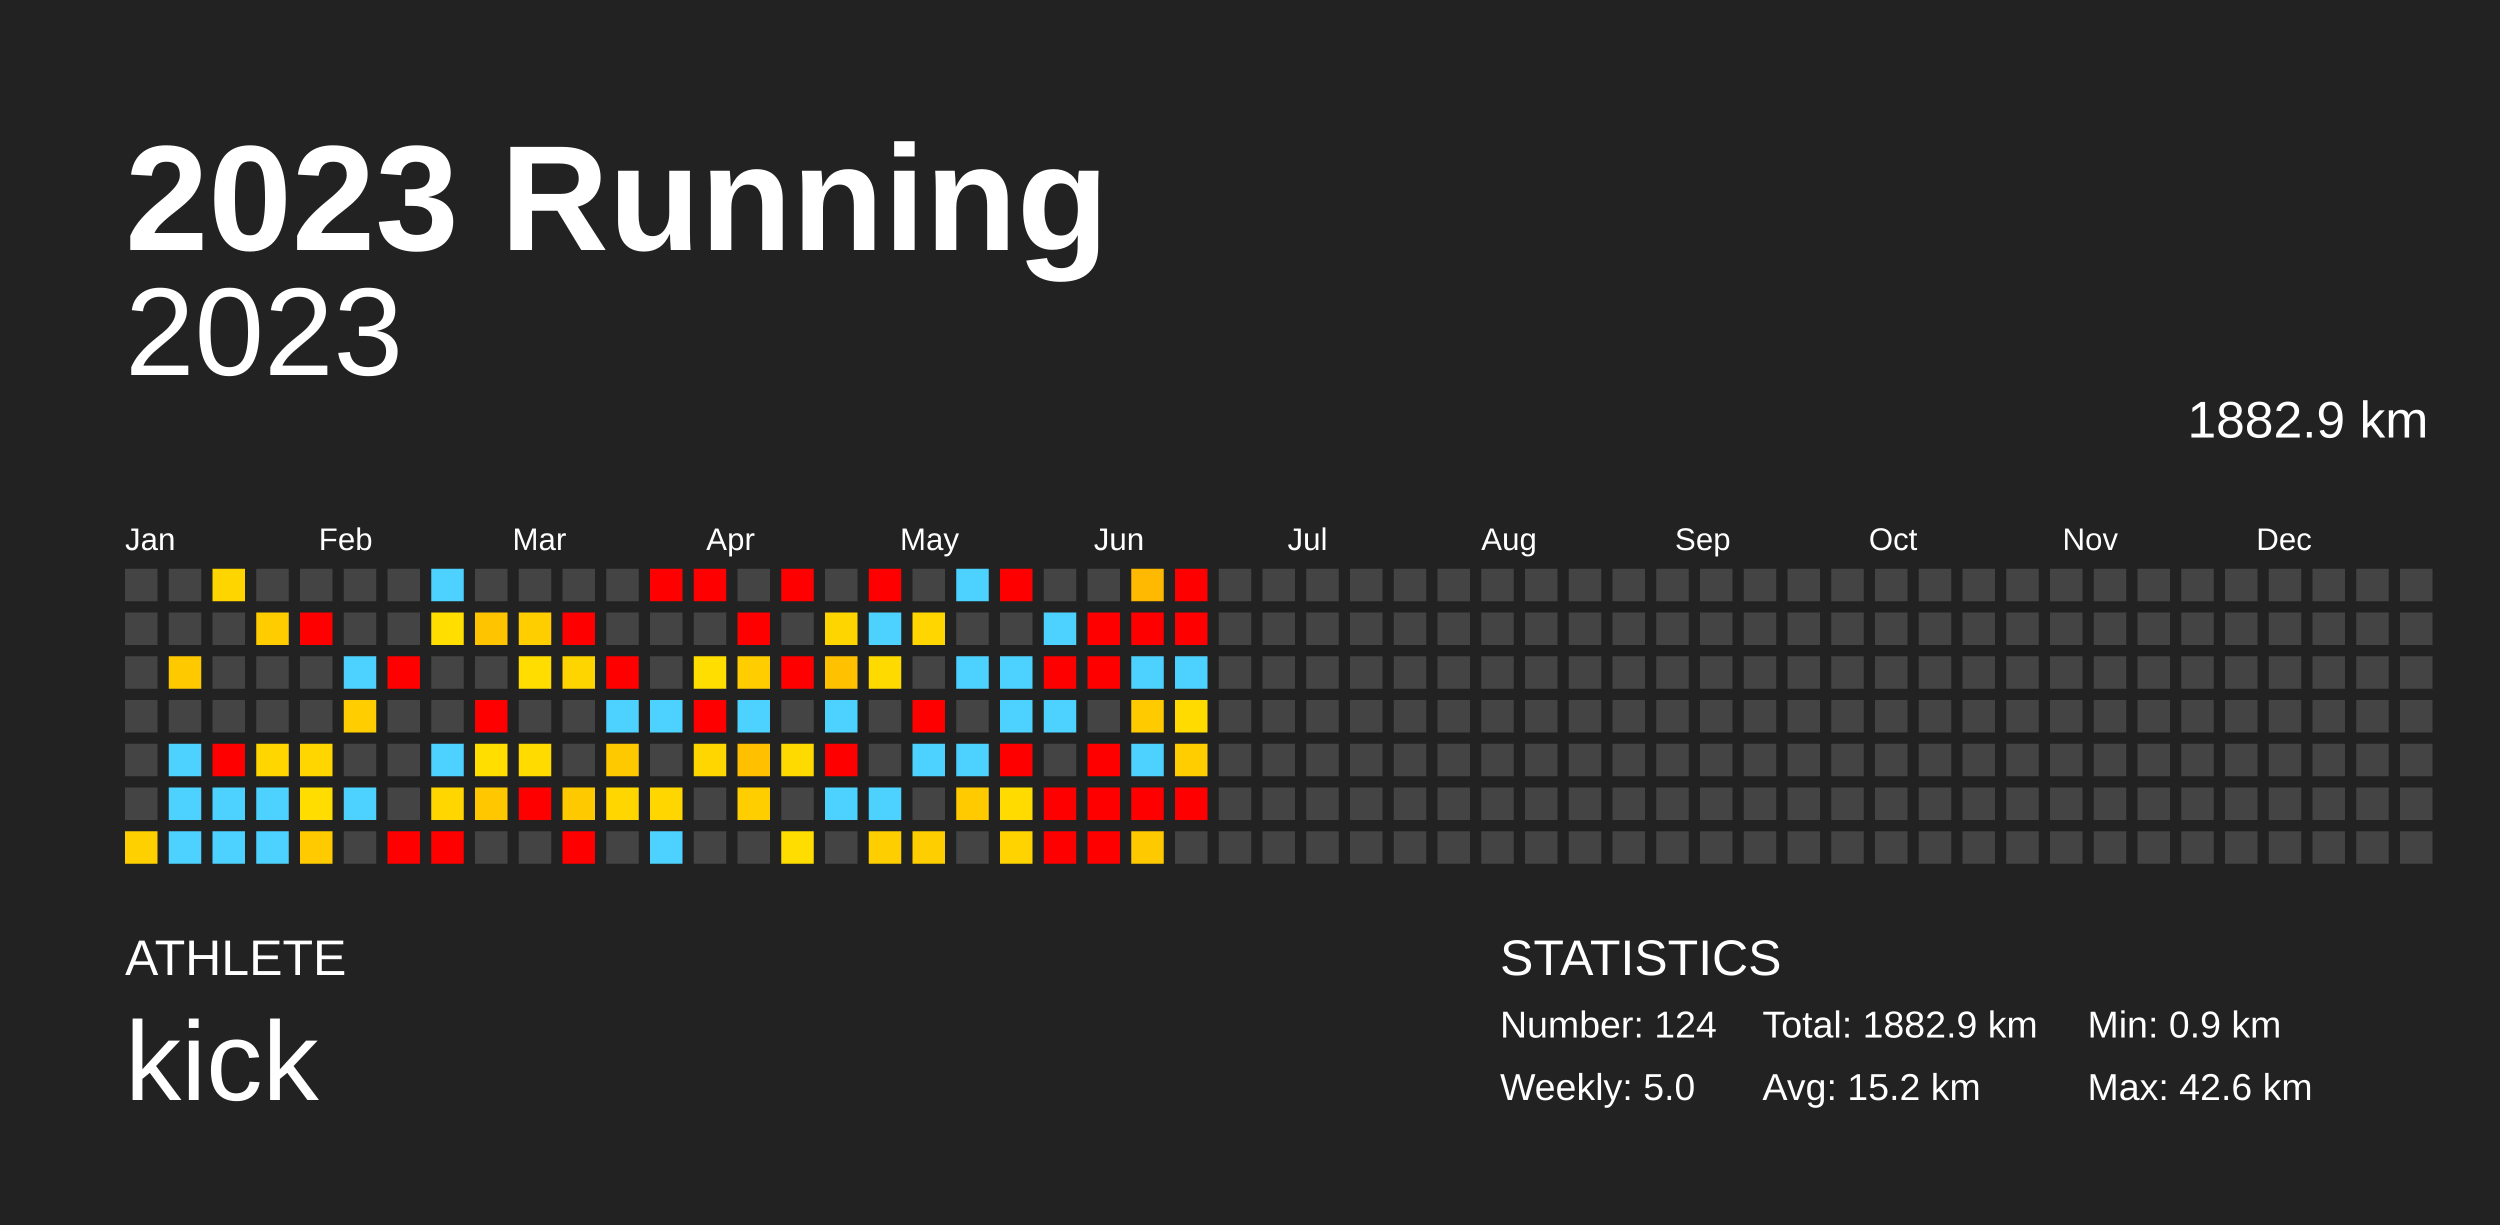
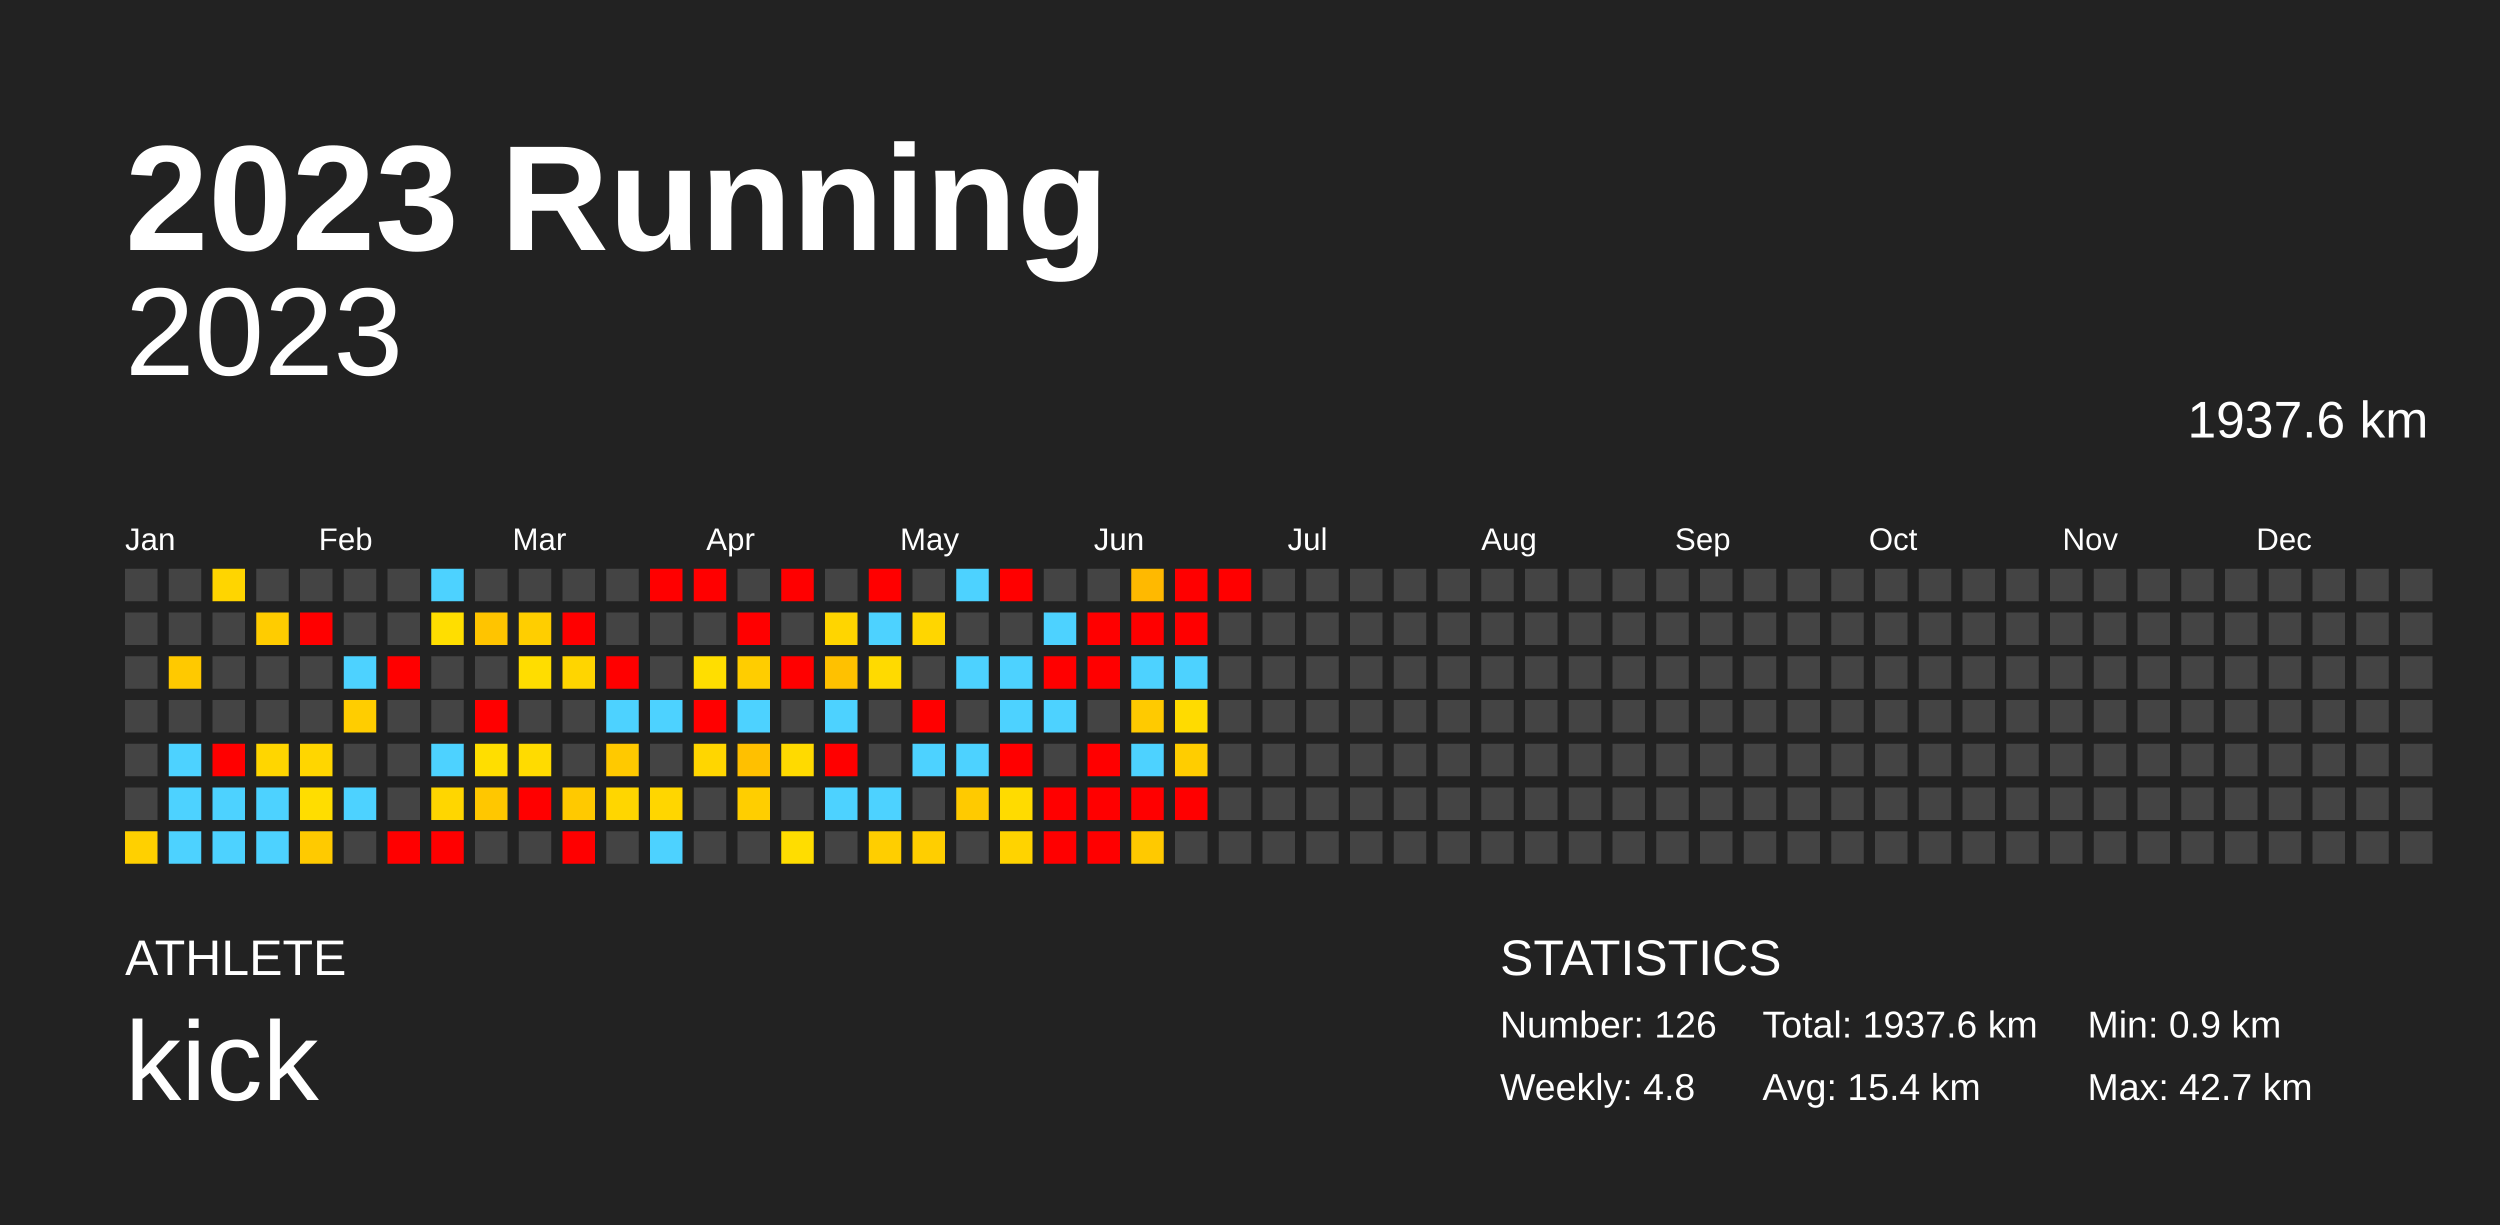
<svg xmlns="http://www.w3.org/2000/svg" baseProfile="full" height="98mm" version="1.1" viewBox="0,0,200,98" width="200mm">
  <defs />
  <rect fill="#222222" height="98" width="200" x="0" y="0" />
  <text fill="#FFFFFF" style="font-size:12px; font-family:Arial; font-weight:bold;" x="10" y="20">2023 Running</text>
  <text fill="#FFFFFF" style="font-size:4px; font-family:Arial" x="10" y="78">ATHLETE</text>
  <text fill="#FFFFFF" style="font-size:9px; font-family:Arial" x="10" y="88">kick</text>
  <text fill="#FFFFFF" style="font-size:4px; font-family:Arial" x="120" y="78">STATISTICS</text>
-   <text fill="#FFFFFF" style="font-size:3px; font-family:Arial" x="120" y="83">Number: 124</text>
-   <text fill="#FFFFFF" style="font-size:3px; font-family:Arial" x="120" y="88">Weekly: 5.0</text>
-   <text fill="#FFFFFF" style="font-size:3px; font-family:Arial" x="141" y="83">Total: 1882.9 km</text>
-   <text fill="#FFFFFF" style="font-size:3px; font-family:Arial" x="141" y="88">Avg: 15.2 km</text>
+   <text fill="#FFFFFF" style="font-size:3px; font-family:Arial" x="120" y="83">Number: 126</text>
+   <text fill="#FFFFFF" style="font-size:3px; font-family:Arial" x="120" y="88">Weekly: 4.8</text>
+   <text fill="#FFFFFF" style="font-size:3px; font-family:Arial" x="141" y="83">Total: 1937.6 km</text>
+   <text fill="#FFFFFF" style="font-size:3px; font-family:Arial" x="141" y="88">Avg: 15.4 km</text>
  <text fill="#FFFFFF" style="font-size:3px; font-family:Arial" x="167" y="83">Min: 0.9 km</text>
-   <text fill="#FFFFFF" style="font-size:3px; font-family:Arial" x="167" y="88">Max: 42.6 km</text>
+   <text fill="#FFFFFF" style="font-size:3px; font-family:Arial" x="167" y="88">Max: 42.7 km</text>
  <text alignment-baseline="hanging" fill="#FFFFFF" style="font-size:10.0px; font-family:Arial;" x="10" y="30">2023</text>
-   <text alignment-baseline="hanging" fill="#FFFFFF" style="font-size:4.125px; font-family:Arial;" x="175" y="35">1882.9 km</text>
+   <text alignment-baseline="hanging" fill="#FFFFFF" style="font-size:4.125px; font-family:Arial;" x="175" y="35">1937.6 km</text>
  <text fill="#FFFFFF" style="font-size:2.5px; font-family:Arial" x="10.0" y="44">Jan</text>
  <text fill="#FFFFFF" style="font-size:2.5px; font-family:Arial" x="25.5" y="44">Feb</text>
  <text fill="#FFFFFF" style="font-size:2.5px; font-family:Arial" x="41.0" y="44">Mar</text>
  <text fill="#FFFFFF" style="font-size:2.5px; font-family:Arial" x="56.5" y="44">Apr</text>
  <text fill="#FFFFFF" style="font-size:2.5px; font-family:Arial" x="72.0" y="44">May</text>
  <text fill="#FFFFFF" style="font-size:2.5px; font-family:Arial" x="87.5" y="44">Jun</text>
  <text fill="#FFFFFF" style="font-size:2.5px; font-family:Arial" x="103.0" y="44">Jul</text>
  <text fill="#FFFFFF" style="font-size:2.5px; font-family:Arial" x="118.5" y="44">Aug</text>
  <text fill="#FFFFFF" style="font-size:2.5px; font-family:Arial" x="134.0" y="44">Sep</text>
  <text fill="#FFFFFF" style="font-size:2.5px; font-family:Arial" x="149.5" y="44">Oct</text>
  <text fill="#FFFFFF" style="font-size:2.5px; font-family:Arial" x="165.0" y="44">Nov</text>
  <text fill="#FFFFFF" style="font-size:2.5px; font-family:Arial" x="180.5" y="44">Dec</text>
  <rect fill="#444444" height="2.6" width="2.6" x="10.0" y="45.5" />
  <rect fill="#444444" height="2.6" width="2.6" x="10.0" y="49.0" />
  <rect fill="#444444" height="2.6" width="2.6" x="10.0" y="52.5" />
  <rect fill="#444444" height="2.6" width="2.6" x="10.0" y="56.0" />
  <rect fill="#444444" height="2.6" width="2.6" x="10.0" y="59.5" />
  <rect fill="#444444" height="2.6" width="2.6" x="10.0" y="63.0" />
  <rect fill="#ffd000" height="2.6" width="2.6" x="10.0" y="66.5" />
  <rect fill="#444444" height="2.6" width="2.6" x="13.5" y="45.5" />
  <rect fill="#444444" height="2.6" width="2.6" x="13.5" y="49.0" />
  <rect fill="#ffc900" height="2.6" width="2.6" x="13.5" y="52.5" />
  <rect fill="#444444" height="2.6" width="2.6" x="13.5" y="56.0" />
  <rect fill="#4dd2ff" height="2.6" width="2.6" x="13.5" y="59.5" />
  <rect fill="#4dd2ff" height="2.6" width="2.6" x="13.5" y="63.0" />
  <rect fill="#4dd2ff" height="2.6" width="2.6" x="13.5" y="66.5" />
  <rect fill="#ffd500" height="2.6" width="2.6" x="17.0" y="45.5" />
  <rect fill="#444444" height="2.6" width="2.6" x="17.0" y="49.0" />
  <rect fill="#444444" height="2.6" width="2.6" x="17.0" y="52.5" />
  <rect fill="#444444" height="2.6" width="2.6" x="17.0" y="56.0" />
  <rect fill="red" height="2.6" width="2.6" x="17.0" y="59.5" />
  <rect fill="#4dd2ff" height="2.6" width="2.6" x="17.0" y="63.0" />
  <rect fill="#4dd2ff" height="2.6" width="2.6" x="17.0" y="66.5" />
  <rect fill="#444444" height="2.6" width="2.6" x="20.5" y="45.5" />
  <rect fill="#ffcc00" height="2.6" width="2.6" x="20.5" y="49.0" />
  <rect fill="#444444" height="2.6" width="2.6" x="20.5" y="52.5" />
  <rect fill="#444444" height="2.6" width="2.6" x="20.5" y="56.0" />
  <rect fill="#ffd600" height="2.6" width="2.6" x="20.5" y="59.5" />
  <rect fill="#4dd2ff" height="2.6" width="2.6" x="20.5" y="63.0" />
  <rect fill="#4dd2ff" height="2.6" width="2.6" x="20.5" y="66.5" />
  <rect fill="#444444" height="2.6" width="2.6" x="24.0" y="45.5" />
  <rect fill="red" height="2.6" width="2.6" x="24.0" y="49.0" />
  <rect fill="#444444" height="2.6" width="2.6" x="24.0" y="52.5" />
  <rect fill="#444444" height="2.6" width="2.6" x="24.0" y="56.0" />
  <rect fill="#ffd600" height="2.6" width="2.6" x="24.0" y="59.5" />
  <rect fill="#ffdd00" height="2.6" width="2.6" x="24.0" y="63.0" />
  <rect fill="#ffca00" height="2.6" width="2.6" x="24.0" y="66.5" />
  <rect fill="#444444" height="2.6" width="2.6" x="27.5" y="45.5" />
  <rect fill="#444444" height="2.6" width="2.6" x="27.5" y="49.0" />
  <rect fill="#4dd2ff" height="2.6" width="2.6" x="27.5" y="52.5" />
  <rect fill="#ffcd00" height="2.6" width="2.6" x="27.5" y="56.0" />
  <rect fill="#444444" height="2.6" width="2.6" x="27.5" y="59.5" />
  <rect fill="#4dd2ff" height="2.6" width="2.6" x="27.5" y="63.0" />
  <rect fill="#444444" height="2.6" width="2.6" x="27.5" y="66.5" />
  <rect fill="#444444" height="2.6" width="2.6" x="31.0" y="45.5" />
  <rect fill="#444444" height="2.6" width="2.6" x="31.0" y="49.0" />
  <rect fill="red" height="2.6" width="2.6" x="31.0" y="52.5" />
  <rect fill="#444444" height="2.6" width="2.6" x="31.0" y="56.0" />
  <rect fill="#444444" height="2.6" width="2.6" x="31.0" y="59.5" />
  <rect fill="#444444" height="2.6" width="2.6" x="31.0" y="63.0" />
  <rect fill="red" height="2.6" width="2.6" x="31.0" y="66.5" />
  <rect fill="#4dd2ff" height="2.6" width="2.6" x="34.5" y="45.5" />
  <rect fill="#ffde00" height="2.6" width="2.6" x="34.5" y="49.0" />
  <rect fill="#444444" height="2.6" width="2.6" x="34.5" y="52.5" />
  <rect fill="#444444" height="2.6" width="2.6" x="34.5" y="56.0" />
  <rect fill="#4dd2ff" height="2.6" width="2.6" x="34.5" y="59.5" />
  <rect fill="#ffd600" height="2.6" width="2.6" x="34.5" y="63.0" />
  <rect fill="red" height="2.6" width="2.6" x="34.5" y="66.5" />
  <rect fill="#444444" height="2.6" width="2.6" x="38.0" y="45.5" />
  <rect fill="#ffc400" height="2.6" width="2.6" x="38.0" y="49.0" />
  <rect fill="#444444" height="2.6" width="2.6" x="38.0" y="52.5" />
  <rect fill="red" height="2.6" width="2.6" x="38.0" y="56.0" />
  <rect fill="#ffde00" height="2.6" width="2.6" x="38.0" y="59.5" />
  <rect fill="#ffc700" height="2.6" width="2.6" x="38.0" y="63.0" />
  <rect fill="#444444" height="2.6" width="2.6" x="38.0" y="66.5" />
  <rect fill="#444444" height="2.6" width="2.6" x="41.5" y="45.5" />
  <rect fill="#ffce00" height="2.6" width="2.6" x="41.5" y="49.0" />
  <rect fill="#ffdd00" height="2.6" width="2.6" x="41.5" y="52.5" />
  <rect fill="#444444" height="2.6" width="2.6" x="41.5" y="56.0" />
  <rect fill="#ffdb00" height="2.6" width="2.6" x="41.5" y="59.5" />
  <rect fill="red" height="2.6" width="2.6" x="41.5" y="63.0" />
  <rect fill="#444444" height="2.6" width="2.6" x="41.5" y="66.5" />
  <rect fill="#444444" height="2.6" width="2.6" x="45.0" y="45.5" />
  <rect fill="red" height="2.6" width="2.6" x="45.0" y="49.0" />
  <rect fill="#ffd500" height="2.6" width="2.6" x="45.0" y="52.5" />
  <rect fill="#444444" height="2.6" width="2.6" x="45.0" y="56.0" />
  <rect fill="#444444" height="2.6" width="2.6" x="45.0" y="59.5" />
  <rect fill="#ffc900" height="2.6" width="2.6" x="45.0" y="63.0" />
  <rect fill="red" height="2.6" width="2.6" x="45.0" y="66.5" />
  <rect fill="#444444" height="2.6" width="2.6" x="48.5" y="45.5" />
  <rect fill="#444444" height="2.6" width="2.6" x="48.5" y="49.0" />
  <rect fill="red" height="2.6" width="2.6" x="48.5" y="52.5" />
  <rect fill="#4dd2ff" height="2.6" width="2.6" x="48.5" y="56.0" />
  <rect fill="#ffc900" height="2.6" width="2.6" x="48.5" y="59.5" />
  <rect fill="#ffd600" height="2.6" width="2.6" x="48.5" y="63.0" />
  <rect fill="#444444" height="2.6" width="2.6" x="48.5" y="66.5" />
  <rect fill="red" height="2.6" width="2.6" x="52.0" y="45.5" />
  <rect fill="#444444" height="2.6" width="2.6" x="52.0" y="49.0" />
  <rect fill="#444444" height="2.6" width="2.6" x="52.0" y="52.5" />
  <rect fill="#4dd2ff" height="2.6" width="2.6" x="52.0" y="56.0" />
  <rect fill="#444444" height="2.6" width="2.6" x="52.0" y="59.5" />
  <rect fill="#ffd600" height="2.6" width="2.6" x="52.0" y="63.0" />
  <rect fill="#4dd2ff" height="2.6" width="2.6" x="52.0" y="66.5" />
  <rect fill="red" height="2.6" width="2.6" x="55.5" y="45.5" />
  <rect fill="#444444" height="2.6" width="2.6" x="55.5" y="49.0" />
  <rect fill="#ffde00" height="2.6" width="2.6" x="55.5" y="52.5" />
  <rect fill="red" height="2.6" width="2.6" x="55.5" y="56.0" />
  <rect fill="#ffd600" height="2.6" width="2.6" x="55.5" y="59.5" />
  <rect fill="#444444" height="2.6" width="2.6" x="55.5" y="63.0" />
  <rect fill="#444444" height="2.6" width="2.6" x="55.5" y="66.5" />
  <rect fill="#444444" height="2.6" width="2.6" x="59.0" y="45.5" />
  <rect fill="red" height="2.6" width="2.6" x="59.0" y="49.0" />
  <rect fill="#ffcd00" height="2.6" width="2.6" x="59.0" y="52.5" />
  <rect fill="#4dd2ff" height="2.6" width="2.6" x="59.0" y="56.0" />
  <rect fill="#ffc000" height="2.6" width="2.6" x="59.0" y="59.5" />
  <rect fill="#ffce00" height="2.6" width="2.6" x="59.0" y="63.0" />
  <rect fill="#444444" height="2.6" width="2.6" x="59.0" y="66.5" />
  <rect fill="red" height="2.6" width="2.6" x="62.5" y="45.5" />
  <rect fill="#444444" height="2.6" width="2.6" x="62.5" y="49.0" />
  <rect fill="red" height="2.6" width="2.6" x="62.5" y="52.5" />
  <rect fill="#444444" height="2.6" width="2.6" x="62.5" y="56.0" />
  <rect fill="#ffda00" height="2.6" width="2.6" x="62.5" y="59.5" />
  <rect fill="#444444" height="2.6" width="2.6" x="62.5" y="63.0" />
  <rect fill="#ffdd00" height="2.6" width="2.6" x="62.5" y="66.5" />
  <rect fill="#444444" height="2.6" width="2.6" x="66.0" y="45.5" />
  <rect fill="#ffd500" height="2.6" width="2.6" x="66.0" y="49.0" />
  <rect fill="#ffc100" height="2.6" width="2.6" x="66.0" y="52.5" />
  <rect fill="#4dd2ff" height="2.6" width="2.6" x="66.0" y="56.0" />
  <rect fill="red" height="2.6" width="2.6" x="66.0" y="59.5" />
  <rect fill="#4dd2ff" height="2.6" width="2.6" x="66.0" y="63.0" />
  <rect fill="#444444" height="2.6" width="2.6" x="66.0" y="66.5" />
  <rect fill="red" height="2.6" width="2.6" x="69.5" y="45.5" />
  <rect fill="#4dd2ff" height="2.6" width="2.6" x="69.5" y="49.0" />
  <rect fill="#ffda00" height="2.6" width="2.6" x="69.5" y="52.5" />
  <rect fill="#444444" height="2.6" width="2.6" x="69.5" y="56.0" />
  <rect fill="#444444" height="2.6" width="2.6" x="69.5" y="59.5" />
  <rect fill="#4dd2ff" height="2.6" width="2.6" x="69.5" y="63.0" />
  <rect fill="#ffce00" height="2.6" width="2.6" x="69.5" y="66.5" />
  <rect fill="#444444" height="2.6" width="2.6" x="73.0" y="45.5" />
  <rect fill="#ffd600" height="2.6" width="2.6" x="73.0" y="49.0" />
  <rect fill="#444444" height="2.6" width="2.6" x="73.0" y="52.5" />
  <rect fill="red" height="2.6" width="2.6" x="73.0" y="56.0" />
  <rect fill="#4dd2ff" height="2.6" width="2.6" x="73.0" y="59.5" />
  <rect fill="#444444" height="2.6" width="2.6" x="73.0" y="63.0" />
  <rect fill="#ffce00" height="2.6" width="2.6" x="73.0" y="66.5" />
  <rect fill="#4dd2ff" height="2.6" width="2.6" x="76.5" y="45.5" />
  <rect fill="#444444" height="2.6" width="2.6" x="76.5" y="49.0" />
  <rect fill="#4dd2ff" height="2.6" width="2.6" x="76.5" y="52.5" />
  <rect fill="#444444" height="2.6" width="2.6" x="76.5" y="56.0" />
  <rect fill="#4dd2ff" height="2.6" width="2.6" x="76.5" y="59.5" />
  <rect fill="#ffca00" height="2.6" width="2.6" x="76.5" y="63.0" />
  <rect fill="#444444" height="2.6" width="2.6" x="76.5" y="66.5" />
  <rect fill="red" height="2.6" width="2.6" x="80.0" y="45.5" />
  <rect fill="#444444" height="2.6" width="2.6" x="80.0" y="49.0" />
  <rect fill="#4dd2ff" height="2.6" width="2.6" x="80.0" y="52.5" />
  <rect fill="#4dd2ff" height="2.6" width="2.6" x="80.0" y="56.0" />
  <rect fill="red" height="2.6" width="2.6" x="80.0" y="59.5" />
  <rect fill="#ffdb00" height="2.6" width="2.6" x="80.0" y="63.0" />
  <rect fill="#ffd300" height="2.6" width="2.6" x="80.0" y="66.5" />
  <rect fill="#444444" height="2.6" width="2.6" x="83.5" y="45.5" />
  <rect fill="#4dd2ff" height="2.6" width="2.6" x="83.5" y="49.0" />
  <rect fill="red" height="2.6" width="2.6" x="83.5" y="52.5" />
  <rect fill="#4dd2ff" height="2.6" width="2.6" x="83.5" y="56.0" />
  <rect fill="#444444" height="2.6" width="2.6" x="83.5" y="59.5" />
  <rect fill="red" height="2.6" width="2.6" x="83.5" y="63.0" />
  <rect fill="red" height="2.6" width="2.6" x="83.5" y="66.5" />
  <rect fill="#444444" height="2.6" width="2.6" x="87.0" y="45.5" />
  <rect fill="red" height="2.6" width="2.6" x="87.0" y="49.0" />
  <rect fill="red" height="2.6" width="2.6" x="87.0" y="52.5" />
  <rect fill="#444444" height="2.6" width="2.6" x="87.0" y="56.0" />
  <rect fill="red" height="2.6" width="2.6" x="87.0" y="59.5" />
  <rect fill="red" height="2.6" width="2.6" x="87.0" y="63.0" />
  <rect fill="red" height="2.6" width="2.6" x="87.0" y="66.5" />
  <rect fill="#ffb900" height="2.6" width="2.6" x="90.5" y="45.5" />
  <rect fill="red" height="2.6" width="2.6" x="90.5" y="49.0" />
  <rect fill="#4dd2ff" height="2.6" width="2.6" x="90.5" y="52.5" />
  <rect fill="#ffca00" height="2.6" width="2.6" x="90.5" y="56.0" />
  <rect fill="#4dd2ff" height="2.6" width="2.6" x="90.5" y="59.5" />
  <rect fill="red" height="2.6" width="2.6" x="90.5" y="63.0" />
  <rect fill="#ffc900" height="2.6" width="2.6" x="90.5" y="66.5" />
  <rect fill="red" height="2.6" width="2.6" x="94.0" y="45.5" />
  <rect fill="red" height="2.6" width="2.6" x="94.0" y="49.0" />
  <rect fill="#4dd2ff" height="2.6" width="2.6" x="94.0" y="52.5" />
  <rect fill="#ffdb00" height="2.6" width="2.6" x="94.0" y="56.0" />
  <rect fill="#ffcd00" height="2.6" width="2.6" x="94.0" y="59.5" />
  <rect fill="red" height="2.6" width="2.6" x="94.0" y="63.0" />
  <rect fill="#444444" height="2.6" width="2.6" x="94.0" y="66.5" />
-   <rect fill="#444444" height="2.6" width="2.6" x="97.5" y="45.5" />
+   <rect fill="red" height="2.6" width="2.6" x="97.5" y="45.5" />
  <rect fill="#444444" height="2.6" width="2.6" x="97.5" y="49.0" />
  <rect fill="#444444" height="2.6" width="2.6" x="97.5" y="52.5" />
  <rect fill="#444444" height="2.6" width="2.6" x="97.5" y="56.0" />
  <rect fill="#444444" height="2.6" width="2.6" x="97.5" y="59.5" />
  <rect fill="#444444" height="2.6" width="2.6" x="97.5" y="63.0" />
  <rect fill="#444444" height="2.6" width="2.6" x="97.5" y="66.5" />
  <rect fill="#444444" height="2.6" width="2.6" x="101.0" y="45.5" />
  <rect fill="#444444" height="2.6" width="2.6" x="101.0" y="49.0" />
  <rect fill="#444444" height="2.6" width="2.6" x="101.0" y="52.5" />
  <rect fill="#444444" height="2.6" width="2.6" x="101.0" y="56.0" />
  <rect fill="#444444" height="2.6" width="2.6" x="101.0" y="59.5" />
  <rect fill="#444444" height="2.6" width="2.6" x="101.0" y="63.0" />
  <rect fill="#444444" height="2.6" width="2.6" x="101.0" y="66.5" />
  <rect fill="#444444" height="2.6" width="2.6" x="104.5" y="45.5" />
  <rect fill="#444444" height="2.6" width="2.6" x="104.5" y="49.0" />
  <rect fill="#444444" height="2.6" width="2.6" x="104.5" y="52.5" />
  <rect fill="#444444" height="2.6" width="2.6" x="104.5" y="56.0" />
  <rect fill="#444444" height="2.6" width="2.6" x="104.5" y="59.5" />
  <rect fill="#444444" height="2.6" width="2.6" x="104.5" y="63.0" />
  <rect fill="#444444" height="2.6" width="2.6" x="104.5" y="66.5" />
  <rect fill="#444444" height="2.6" width="2.6" x="108.0" y="45.5" />
  <rect fill="#444444" height="2.6" width="2.6" x="108.0" y="49.0" />
  <rect fill="#444444" height="2.6" width="2.6" x="108.0" y="52.5" />
  <rect fill="#444444" height="2.6" width="2.6" x="108.0" y="56.0" />
  <rect fill="#444444" height="2.6" width="2.6" x="108.0" y="59.5" />
  <rect fill="#444444" height="2.6" width="2.6" x="108.0" y="63.0" />
  <rect fill="#444444" height="2.6" width="2.6" x="108.0" y="66.5" />
  <rect fill="#444444" height="2.6" width="2.6" x="111.5" y="45.5" />
  <rect fill="#444444" height="2.6" width="2.6" x="111.5" y="49.0" />
  <rect fill="#444444" height="2.6" width="2.6" x="111.5" y="52.5" />
  <rect fill="#444444" height="2.6" width="2.6" x="111.5" y="56.0" />
  <rect fill="#444444" height="2.6" width="2.6" x="111.5" y="59.5" />
  <rect fill="#444444" height="2.6" width="2.6" x="111.5" y="63.0" />
  <rect fill="#444444" height="2.6" width="2.6" x="111.5" y="66.5" />
  <rect fill="#444444" height="2.6" width="2.6" x="115.0" y="45.5" />
  <rect fill="#444444" height="2.6" width="2.6" x="115.0" y="49.0" />
  <rect fill="#444444" height="2.6" width="2.6" x="115.0" y="52.5" />
  <rect fill="#444444" height="2.6" width="2.6" x="115.0" y="56.0" />
  <rect fill="#444444" height="2.6" width="2.6" x="115.0" y="59.5" />
  <rect fill="#444444" height="2.6" width="2.6" x="115.0" y="63.0" />
  <rect fill="#444444" height="2.6" width="2.6" x="115.0" y="66.5" />
  <rect fill="#444444" height="2.6" width="2.6" x="118.5" y="45.5" />
  <rect fill="#444444" height="2.6" width="2.6" x="118.5" y="49.0" />
  <rect fill="#444444" height="2.6" width="2.6" x="118.5" y="52.5" />
  <rect fill="#444444" height="2.6" width="2.6" x="118.5" y="56.0" />
  <rect fill="#444444" height="2.6" width="2.6" x="118.5" y="59.5" />
  <rect fill="#444444" height="2.6" width="2.6" x="118.5" y="63.0" />
  <rect fill="#444444" height="2.6" width="2.6" x="118.5" y="66.5" />
  <rect fill="#444444" height="2.6" width="2.6" x="122.0" y="45.5" />
  <rect fill="#444444" height="2.6" width="2.6" x="122.0" y="49.0" />
  <rect fill="#444444" height="2.6" width="2.6" x="122.0" y="52.5" />
  <rect fill="#444444" height="2.6" width="2.6" x="122.0" y="56.0" />
  <rect fill="#444444" height="2.6" width="2.6" x="122.0" y="59.5" />
  <rect fill="#444444" height="2.6" width="2.6" x="122.0" y="63.0" />
  <rect fill="#444444" height="2.6" width="2.6" x="122.0" y="66.5" />
  <rect fill="#444444" height="2.6" width="2.6" x="125.5" y="45.5" />
  <rect fill="#444444" height="2.6" width="2.6" x="125.5" y="49.0" />
  <rect fill="#444444" height="2.6" width="2.6" x="125.5" y="52.5" />
  <rect fill="#444444" height="2.6" width="2.6" x="125.5" y="56.0" />
  <rect fill="#444444" height="2.6" width="2.6" x="125.5" y="59.5" />
  <rect fill="#444444" height="2.6" width="2.6" x="125.5" y="63.0" />
  <rect fill="#444444" height="2.6" width="2.6" x="125.5" y="66.5" />
  <rect fill="#444444" height="2.6" width="2.6" x="129.0" y="45.5" />
  <rect fill="#444444" height="2.6" width="2.6" x="129.0" y="49.0" />
  <rect fill="#444444" height="2.6" width="2.6" x="129.0" y="52.5" />
  <rect fill="#444444" height="2.6" width="2.6" x="129.0" y="56.0" />
  <rect fill="#444444" height="2.6" width="2.6" x="129.0" y="59.5" />
  <rect fill="#444444" height="2.6" width="2.6" x="129.0" y="63.0" />
  <rect fill="#444444" height="2.6" width="2.6" x="129.0" y="66.5" />
  <rect fill="#444444" height="2.6" width="2.6" x="132.5" y="45.5" />
  <rect fill="#444444" height="2.6" width="2.6" x="132.5" y="49.0" />
  <rect fill="#444444" height="2.6" width="2.6" x="132.5" y="52.5" />
  <rect fill="#444444" height="2.6" width="2.6" x="132.5" y="56.0" />
  <rect fill="#444444" height="2.6" width="2.6" x="132.5" y="59.5" />
  <rect fill="#444444" height="2.6" width="2.6" x="132.5" y="63.0" />
  <rect fill="#444444" height="2.6" width="2.6" x="132.5" y="66.5" />
  <rect fill="#444444" height="2.6" width="2.6" x="136.0" y="45.5" />
  <rect fill="#444444" height="2.6" width="2.6" x="136.0" y="49.0" />
  <rect fill="#444444" height="2.6" width="2.6" x="136.0" y="52.5" />
  <rect fill="#444444" height="2.6" width="2.6" x="136.0" y="56.0" />
  <rect fill="#444444" height="2.6" width="2.6" x="136.0" y="59.5" />
  <rect fill="#444444" height="2.6" width="2.6" x="136.0" y="63.0" />
  <rect fill="#444444" height="2.6" width="2.6" x="136.0" y="66.5" />
  <rect fill="#444444" height="2.6" width="2.6" x="139.5" y="45.5" />
  <rect fill="#444444" height="2.6" width="2.6" x="139.5" y="49.0" />
  <rect fill="#444444" height="2.6" width="2.6" x="139.5" y="52.5" />
  <rect fill="#444444" height="2.6" width="2.6" x="139.5" y="56.0" />
  <rect fill="#444444" height="2.6" width="2.6" x="139.5" y="59.5" />
  <rect fill="#444444" height="2.6" width="2.6" x="139.5" y="63.0" />
  <rect fill="#444444" height="2.6" width="2.6" x="139.5" y="66.5" />
  <rect fill="#444444" height="2.6" width="2.6" x="143.0" y="45.5" />
  <rect fill="#444444" height="2.6" width="2.6" x="143.0" y="49.0" />
  <rect fill="#444444" height="2.6" width="2.6" x="143.0" y="52.5" />
  <rect fill="#444444" height="2.6" width="2.6" x="143.0" y="56.0" />
  <rect fill="#444444" height="2.6" width="2.6" x="143.0" y="59.5" />
  <rect fill="#444444" height="2.6" width="2.6" x="143.0" y="63.0" />
  <rect fill="#444444" height="2.6" width="2.6" x="143.0" y="66.5" />
  <rect fill="#444444" height="2.6" width="2.6" x="146.5" y="45.5" />
  <rect fill="#444444" height="2.6" width="2.6" x="146.5" y="49.0" />
  <rect fill="#444444" height="2.6" width="2.6" x="146.5" y="52.5" />
  <rect fill="#444444" height="2.6" width="2.6" x="146.5" y="56.0" />
  <rect fill="#444444" height="2.6" width="2.6" x="146.5" y="59.5" />
  <rect fill="#444444" height="2.6" width="2.6" x="146.5" y="63.0" />
  <rect fill="#444444" height="2.6" width="2.6" x="146.5" y="66.5" />
  <rect fill="#444444" height="2.6" width="2.6" x="150.0" y="45.5" />
  <rect fill="#444444" height="2.6" width="2.6" x="150.0" y="49.0" />
  <rect fill="#444444" height="2.6" width="2.6" x="150.0" y="52.5" />
  <rect fill="#444444" height="2.6" width="2.6" x="150.0" y="56.0" />
  <rect fill="#444444" height="2.6" width="2.6" x="150.0" y="59.5" />
  <rect fill="#444444" height="2.6" width="2.6" x="150.0" y="63.0" />
  <rect fill="#444444" height="2.6" width="2.6" x="150.0" y="66.5" />
  <rect fill="#444444" height="2.6" width="2.6" x="153.5" y="45.5" />
  <rect fill="#444444" height="2.6" width="2.6" x="153.5" y="49.0" />
  <rect fill="#444444" height="2.6" width="2.6" x="153.5" y="52.5" />
  <rect fill="#444444" height="2.6" width="2.6" x="153.5" y="56.0" />
  <rect fill="#444444" height="2.6" width="2.6" x="153.5" y="59.5" />
  <rect fill="#444444" height="2.6" width="2.6" x="153.5" y="63.0" />
  <rect fill="#444444" height="2.6" width="2.6" x="153.5" y="66.5" />
  <rect fill="#444444" height="2.6" width="2.6" x="157.0" y="45.5" />
  <rect fill="#444444" height="2.6" width="2.6" x="157.0" y="49.0" />
  <rect fill="#444444" height="2.6" width="2.6" x="157.0" y="52.5" />
  <rect fill="#444444" height="2.6" width="2.6" x="157.0" y="56.0" />
  <rect fill="#444444" height="2.6" width="2.6" x="157.0" y="59.5" />
  <rect fill="#444444" height="2.6" width="2.6" x="157.0" y="63.0" />
  <rect fill="#444444" height="2.6" width="2.6" x="157.0" y="66.5" />
  <rect fill="#444444" height="2.6" width="2.6" x="160.5" y="45.5" />
  <rect fill="#444444" height="2.6" width="2.6" x="160.5" y="49.0" />
  <rect fill="#444444" height="2.6" width="2.6" x="160.5" y="52.5" />
  <rect fill="#444444" height="2.6" width="2.6" x="160.5" y="56.0" />
  <rect fill="#444444" height="2.6" width="2.6" x="160.5" y="59.5" />
  <rect fill="#444444" height="2.6" width="2.6" x="160.5" y="63.0" />
  <rect fill="#444444" height="2.6" width="2.6" x="160.5" y="66.5" />
  <rect fill="#444444" height="2.6" width="2.6" x="164.0" y="45.5" />
  <rect fill="#444444" height="2.6" width="2.6" x="164.0" y="49.0" />
  <rect fill="#444444" height="2.6" width="2.6" x="164.0" y="52.5" />
  <rect fill="#444444" height="2.6" width="2.6" x="164.0" y="56.0" />
  <rect fill="#444444" height="2.6" width="2.6" x="164.0" y="59.5" />
  <rect fill="#444444" height="2.6" width="2.6" x="164.0" y="63.0" />
  <rect fill="#444444" height="2.6" width="2.6" x="164.0" y="66.5" />
  <rect fill="#444444" height="2.6" width="2.6" x="167.5" y="45.5" />
  <rect fill="#444444" height="2.6" width="2.6" x="167.5" y="49.0" />
  <rect fill="#444444" height="2.6" width="2.6" x="167.5" y="52.5" />
  <rect fill="#444444" height="2.6" width="2.6" x="167.5" y="56.0" />
  <rect fill="#444444" height="2.6" width="2.6" x="167.5" y="59.5" />
  <rect fill="#444444" height="2.6" width="2.6" x="167.5" y="63.0" />
  <rect fill="#444444" height="2.6" width="2.6" x="167.5" y="66.5" />
  <rect fill="#444444" height="2.6" width="2.6" x="171.0" y="45.5" />
  <rect fill="#444444" height="2.6" width="2.6" x="171.0" y="49.0" />
  <rect fill="#444444" height="2.6" width="2.6" x="171.0" y="52.5" />
  <rect fill="#444444" height="2.6" width="2.6" x="171.0" y="56.0" />
  <rect fill="#444444" height="2.6" width="2.6" x="171.0" y="59.5" />
  <rect fill="#444444" height="2.6" width="2.6" x="171.0" y="63.0" />
  <rect fill="#444444" height="2.6" width="2.6" x="171.0" y="66.5" />
  <rect fill="#444444" height="2.6" width="2.6" x="174.5" y="45.5" />
  <rect fill="#444444" height="2.6" width="2.6" x="174.5" y="49.0" />
  <rect fill="#444444" height="2.6" width="2.6" x="174.5" y="52.5" />
  <rect fill="#444444" height="2.6" width="2.6" x="174.5" y="56.0" />
  <rect fill="#444444" height="2.6" width="2.6" x="174.5" y="59.5" />
  <rect fill="#444444" height="2.6" width="2.6" x="174.5" y="63.0" />
  <rect fill="#444444" height="2.6" width="2.6" x="174.5" y="66.5" />
  <rect fill="#444444" height="2.6" width="2.6" x="178.0" y="45.5" />
  <rect fill="#444444" height="2.6" width="2.6" x="178.0" y="49.0" />
  <rect fill="#444444" height="2.6" width="2.6" x="178.0" y="52.5" />
  <rect fill="#444444" height="2.6" width="2.6" x="178.0" y="56.0" />
  <rect fill="#444444" height="2.6" width="2.6" x="178.0" y="59.5" />
  <rect fill="#444444" height="2.6" width="2.6" x="178.0" y="63.0" />
  <rect fill="#444444" height="2.6" width="2.6" x="178.0" y="66.5" />
  <rect fill="#444444" height="2.6" width="2.6" x="181.5" y="45.5" />
  <rect fill="#444444" height="2.6" width="2.6" x="181.5" y="49.0" />
  <rect fill="#444444" height="2.6" width="2.6" x="181.5" y="52.5" />
  <rect fill="#444444" height="2.6" width="2.6" x="181.5" y="56.0" />
  <rect fill="#444444" height="2.6" width="2.6" x="181.5" y="59.5" />
  <rect fill="#444444" height="2.6" width="2.6" x="181.5" y="63.0" />
  <rect fill="#444444" height="2.6" width="2.6" x="181.5" y="66.5" />
  <rect fill="#444444" height="2.6" width="2.6" x="185.0" y="45.5" />
  <rect fill="#444444" height="2.6" width="2.6" x="185.0" y="49.0" />
  <rect fill="#444444" height="2.6" width="2.6" x="185.0" y="52.5" />
  <rect fill="#444444" height="2.6" width="2.6" x="185.0" y="56.0" />
  <rect fill="#444444" height="2.6" width="2.6" x="185.0" y="59.5" />
  <rect fill="#444444" height="2.6" width="2.6" x="185.0" y="63.0" />
  <rect fill="#444444" height="2.6" width="2.6" x="185.0" y="66.5" />
  <rect fill="#444444" height="2.6" width="2.6" x="188.5" y="45.5" />
  <rect fill="#444444" height="2.6" width="2.6" x="188.5" y="49.0" />
  <rect fill="#444444" height="2.6" width="2.6" x="188.5" y="52.5" />
  <rect fill="#444444" height="2.6" width="2.6" x="188.5" y="56.0" />
  <rect fill="#444444" height="2.6" width="2.6" x="188.5" y="59.5" />
  <rect fill="#444444" height="2.6" width="2.6" x="188.5" y="63.0" />
  <rect fill="#444444" height="2.6" width="2.6" x="188.5" y="66.5" />
  <rect fill="#444444" height="2.6" width="2.6" x="192.0" y="45.5" />
  <rect fill="#444444" height="2.6" width="2.6" x="192.0" y="49.0" />
  <rect fill="#444444" height="2.6" width="2.6" x="192.0" y="52.5" />
  <rect fill="#444444" height="2.6" width="2.6" x="192.0" y="56.0" />
  <rect fill="#444444" height="2.6" width="2.6" x="192.0" y="59.5" />
  <rect fill="#444444" height="2.6" width="2.6" x="192.0" y="63.0" />
  <rect fill="#444444" height="2.6" width="2.6" x="192.0" y="66.5" />
</svg>
